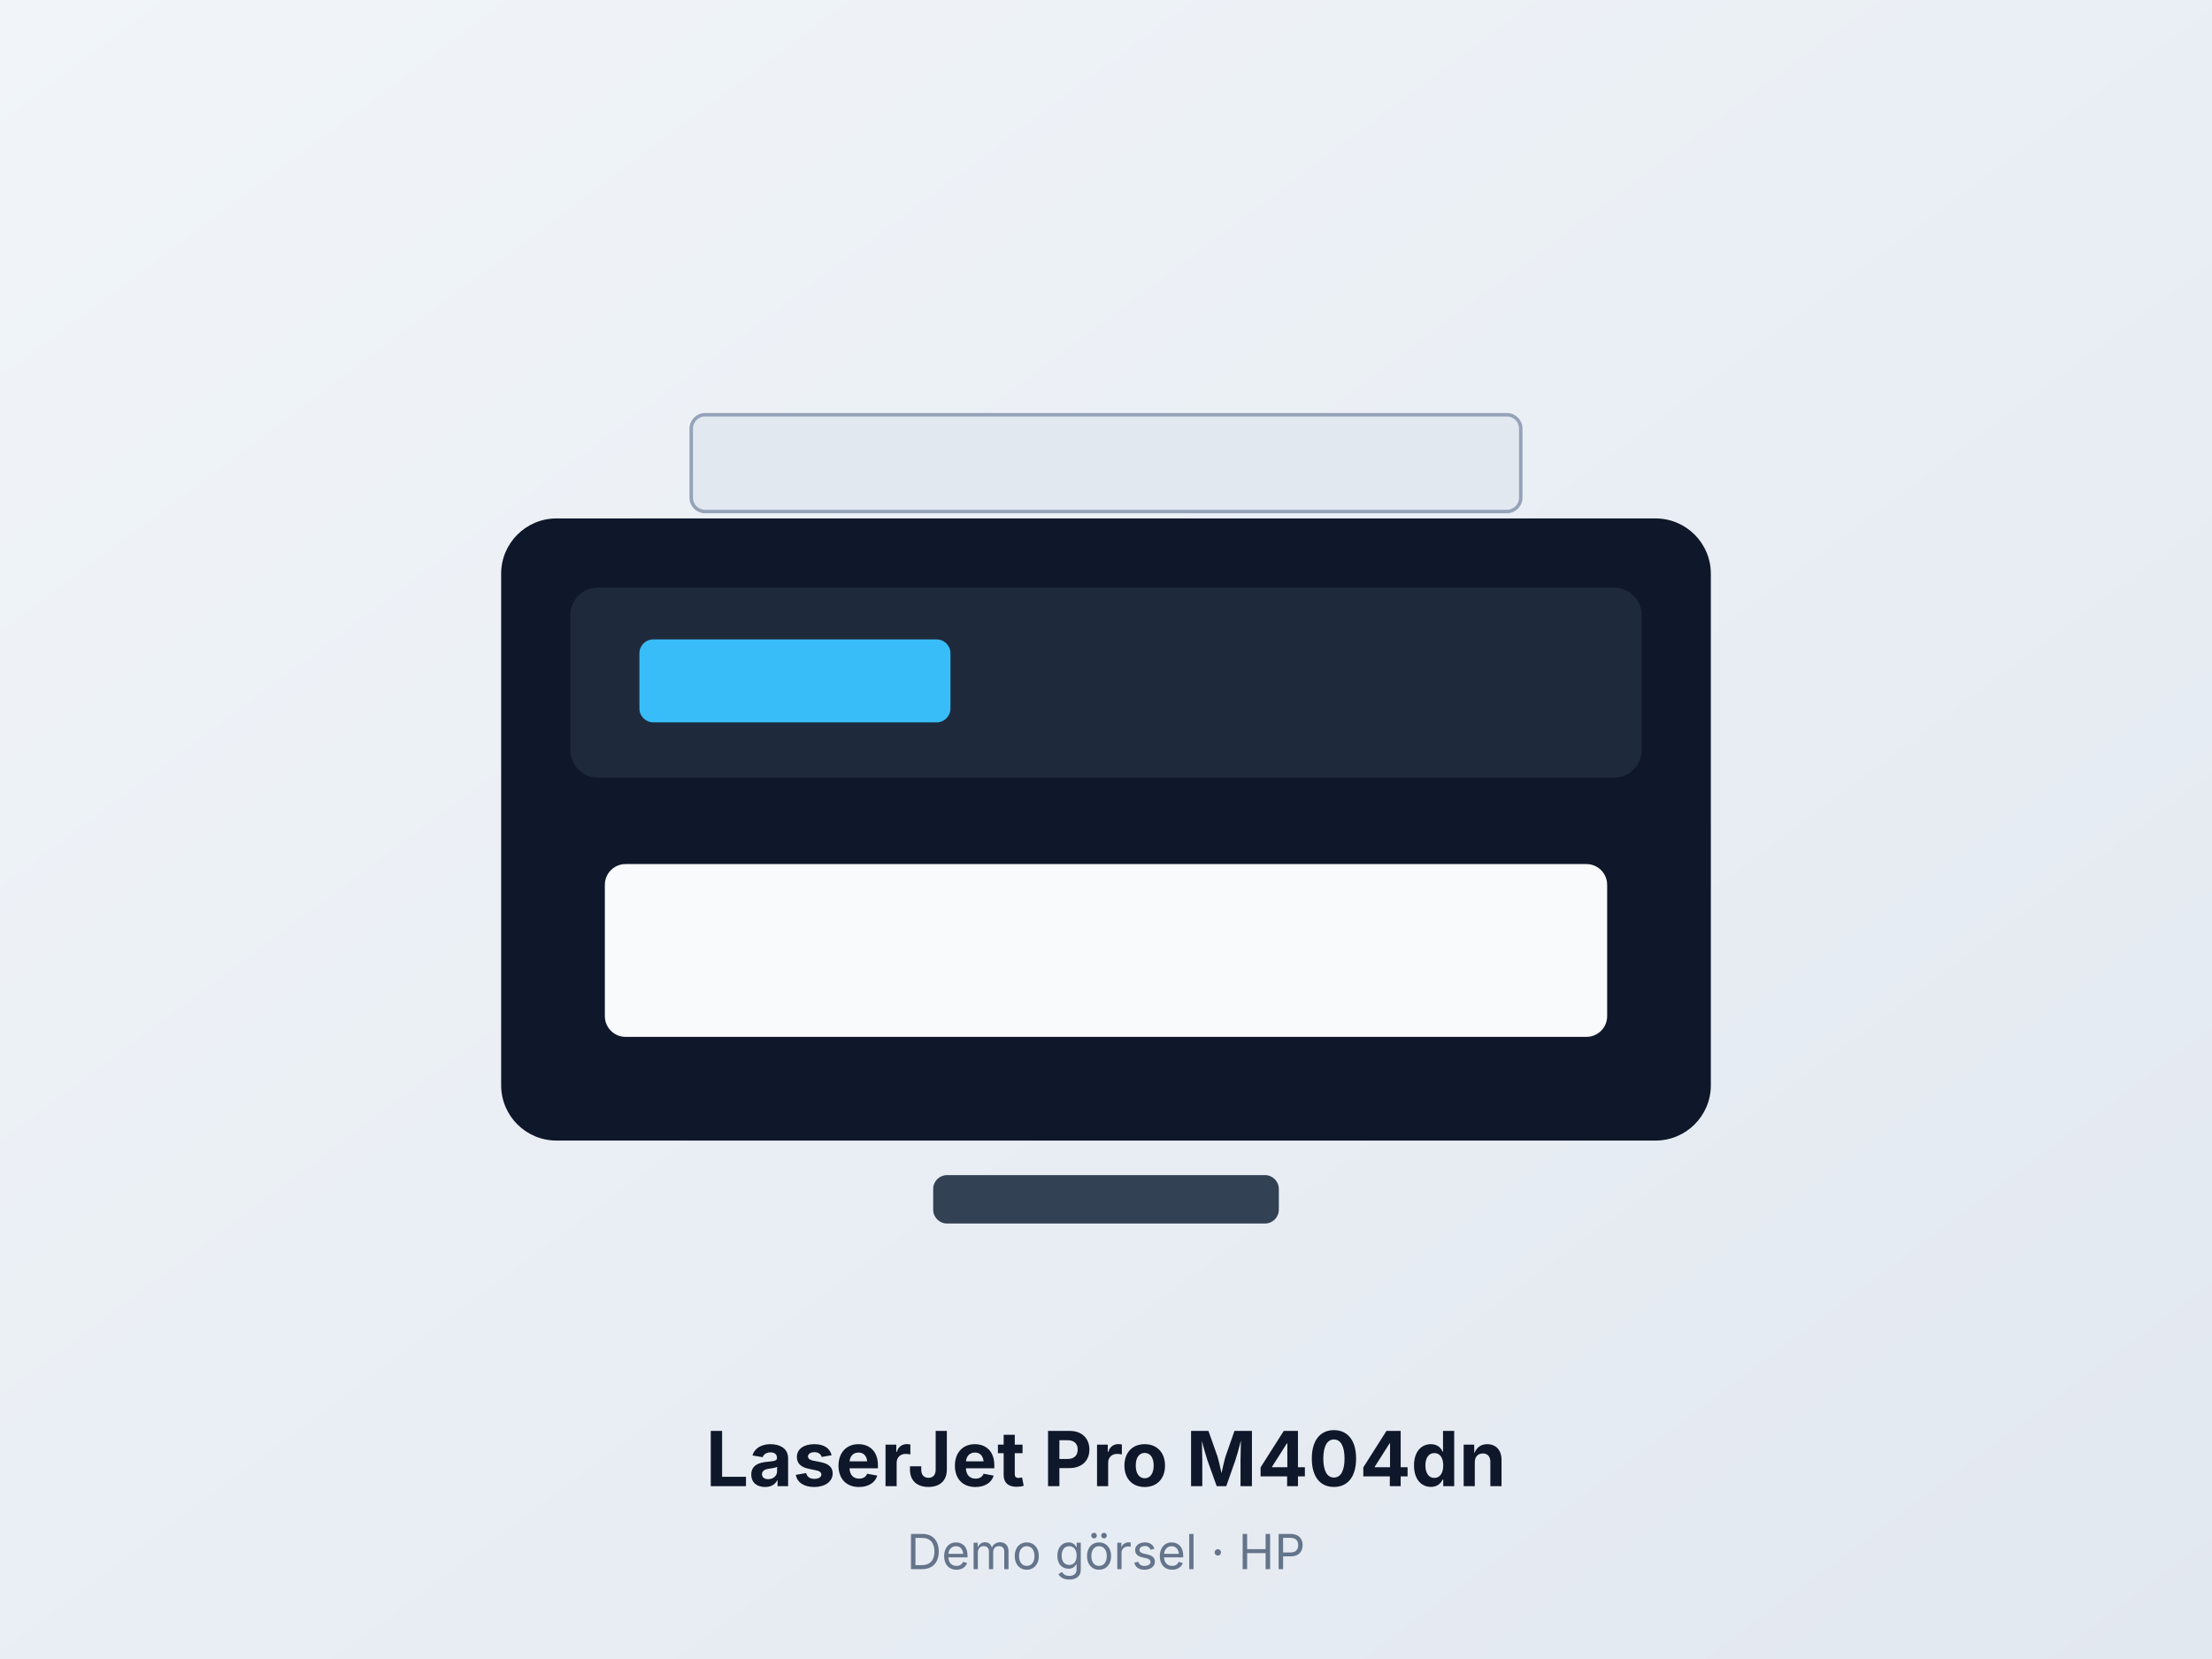
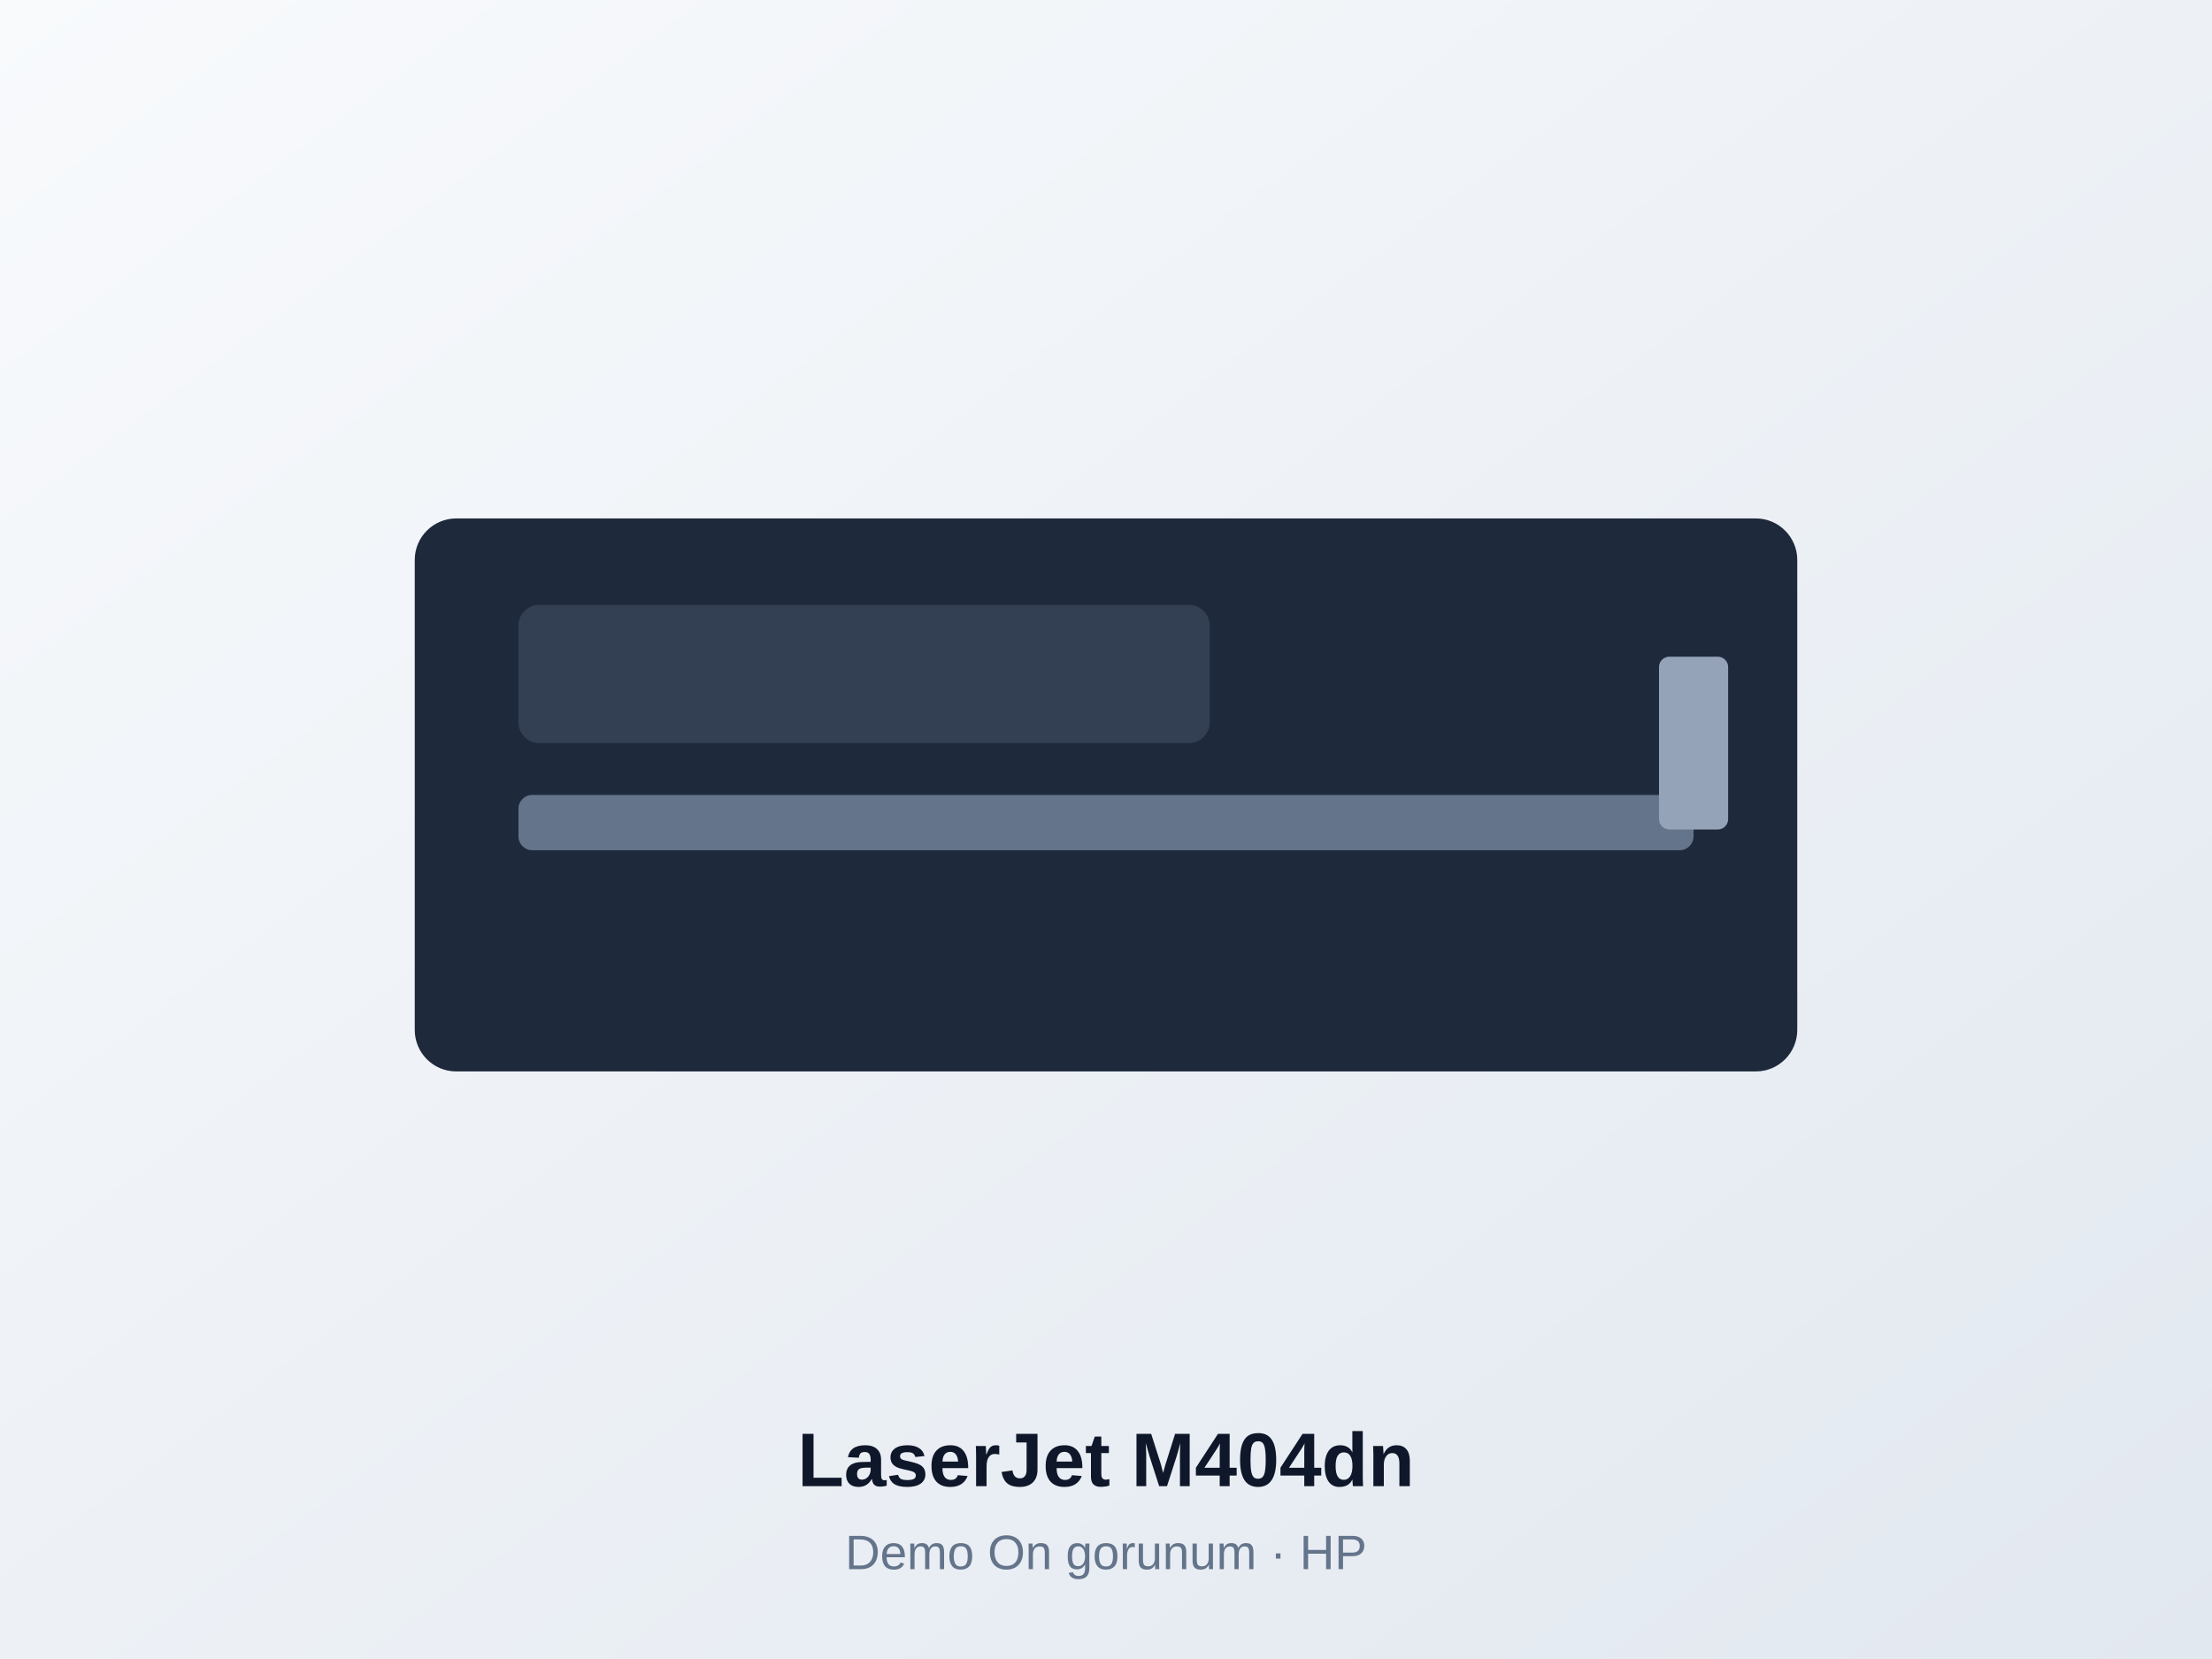
- <svg xmlns="http://www.w3.org/2000/svg" width="640" height="480" viewBox="0 0 640 480" role="img" aria-label="HP LaserJet demo">
+ <svg xmlns="http://www.w3.org/2000/svg" width="640" height="480" viewBox="0 0 640 480" role="img" aria-label="LaserJet M404dn Kapak">
  <defs>
    <linearGradient id="bg" x1="0" y1="0" x2="1" y2="1">
-       <stop offset="0%" stop-color="#f1f5f9" />
+       <stop offset="0%" stop-color="#f8fafc" />
      <stop offset="100%" stop-color="#e2e8f0" />
    </linearGradient>
  </defs>
  <rect width="640" height="480" fill="url(#bg)" />
-   <rect x="145" y="150" width="350" height="180" rx="16" fill="#0f172a" />
-   <rect x="165" y="170" width="310" height="55" rx="8" fill="#1e293b" />
-   <rect x="185" y="185" width="90" height="24" rx="4" fill="#38bdf8" />
-   <rect x="175" y="250" width="290" height="50" rx="6" fill="#f8fafc" />
-   <rect x="200" y="120" width="240" height="28" rx="4" fill="#e2e8f0" stroke="#94a3b8" />
-   <rect x="270" y="340" width="100" height="14" rx="4" fill="#334155" />
-   <text x="320" y="430" text-anchor="middle" font-family="Inter, Arial, sans-serif" font-size="22" font-weight="700" fill="#0f172a">LaserJet Pro M404dn</text>
-   <text x="320" y="454" text-anchor="middle" font-family="Inter, Arial, sans-serif" font-size="14" fill="#64748b">Demo görsel · HP</text>
+   <rect x="120" y="150" width="400" height="160" rx="12" fill="#1e293b" />
+   <rect x="150" y="175" width="200" height="40" rx="6" fill="#475569" opacity="0.5" />
+   <rect x="150" y="230" width="340" height="16" rx="4" fill="#64748b" />
+   <rect x="480" y="190" width="20" height="50" rx="3" fill="#94a3b8" />
+   <text x="320" y="430" text-anchor="middle" font-family="Arial, Helvetica, sans-serif" font-size="22" font-weight="700" fill="#0f172a">LaserJet M404dn</text>
+   <text x="320" y="454" text-anchor="middle" font-family="Arial, Helvetica, sans-serif" font-size="14" fill="#64748b">Demo On gorunum · HP</text>
</svg>
